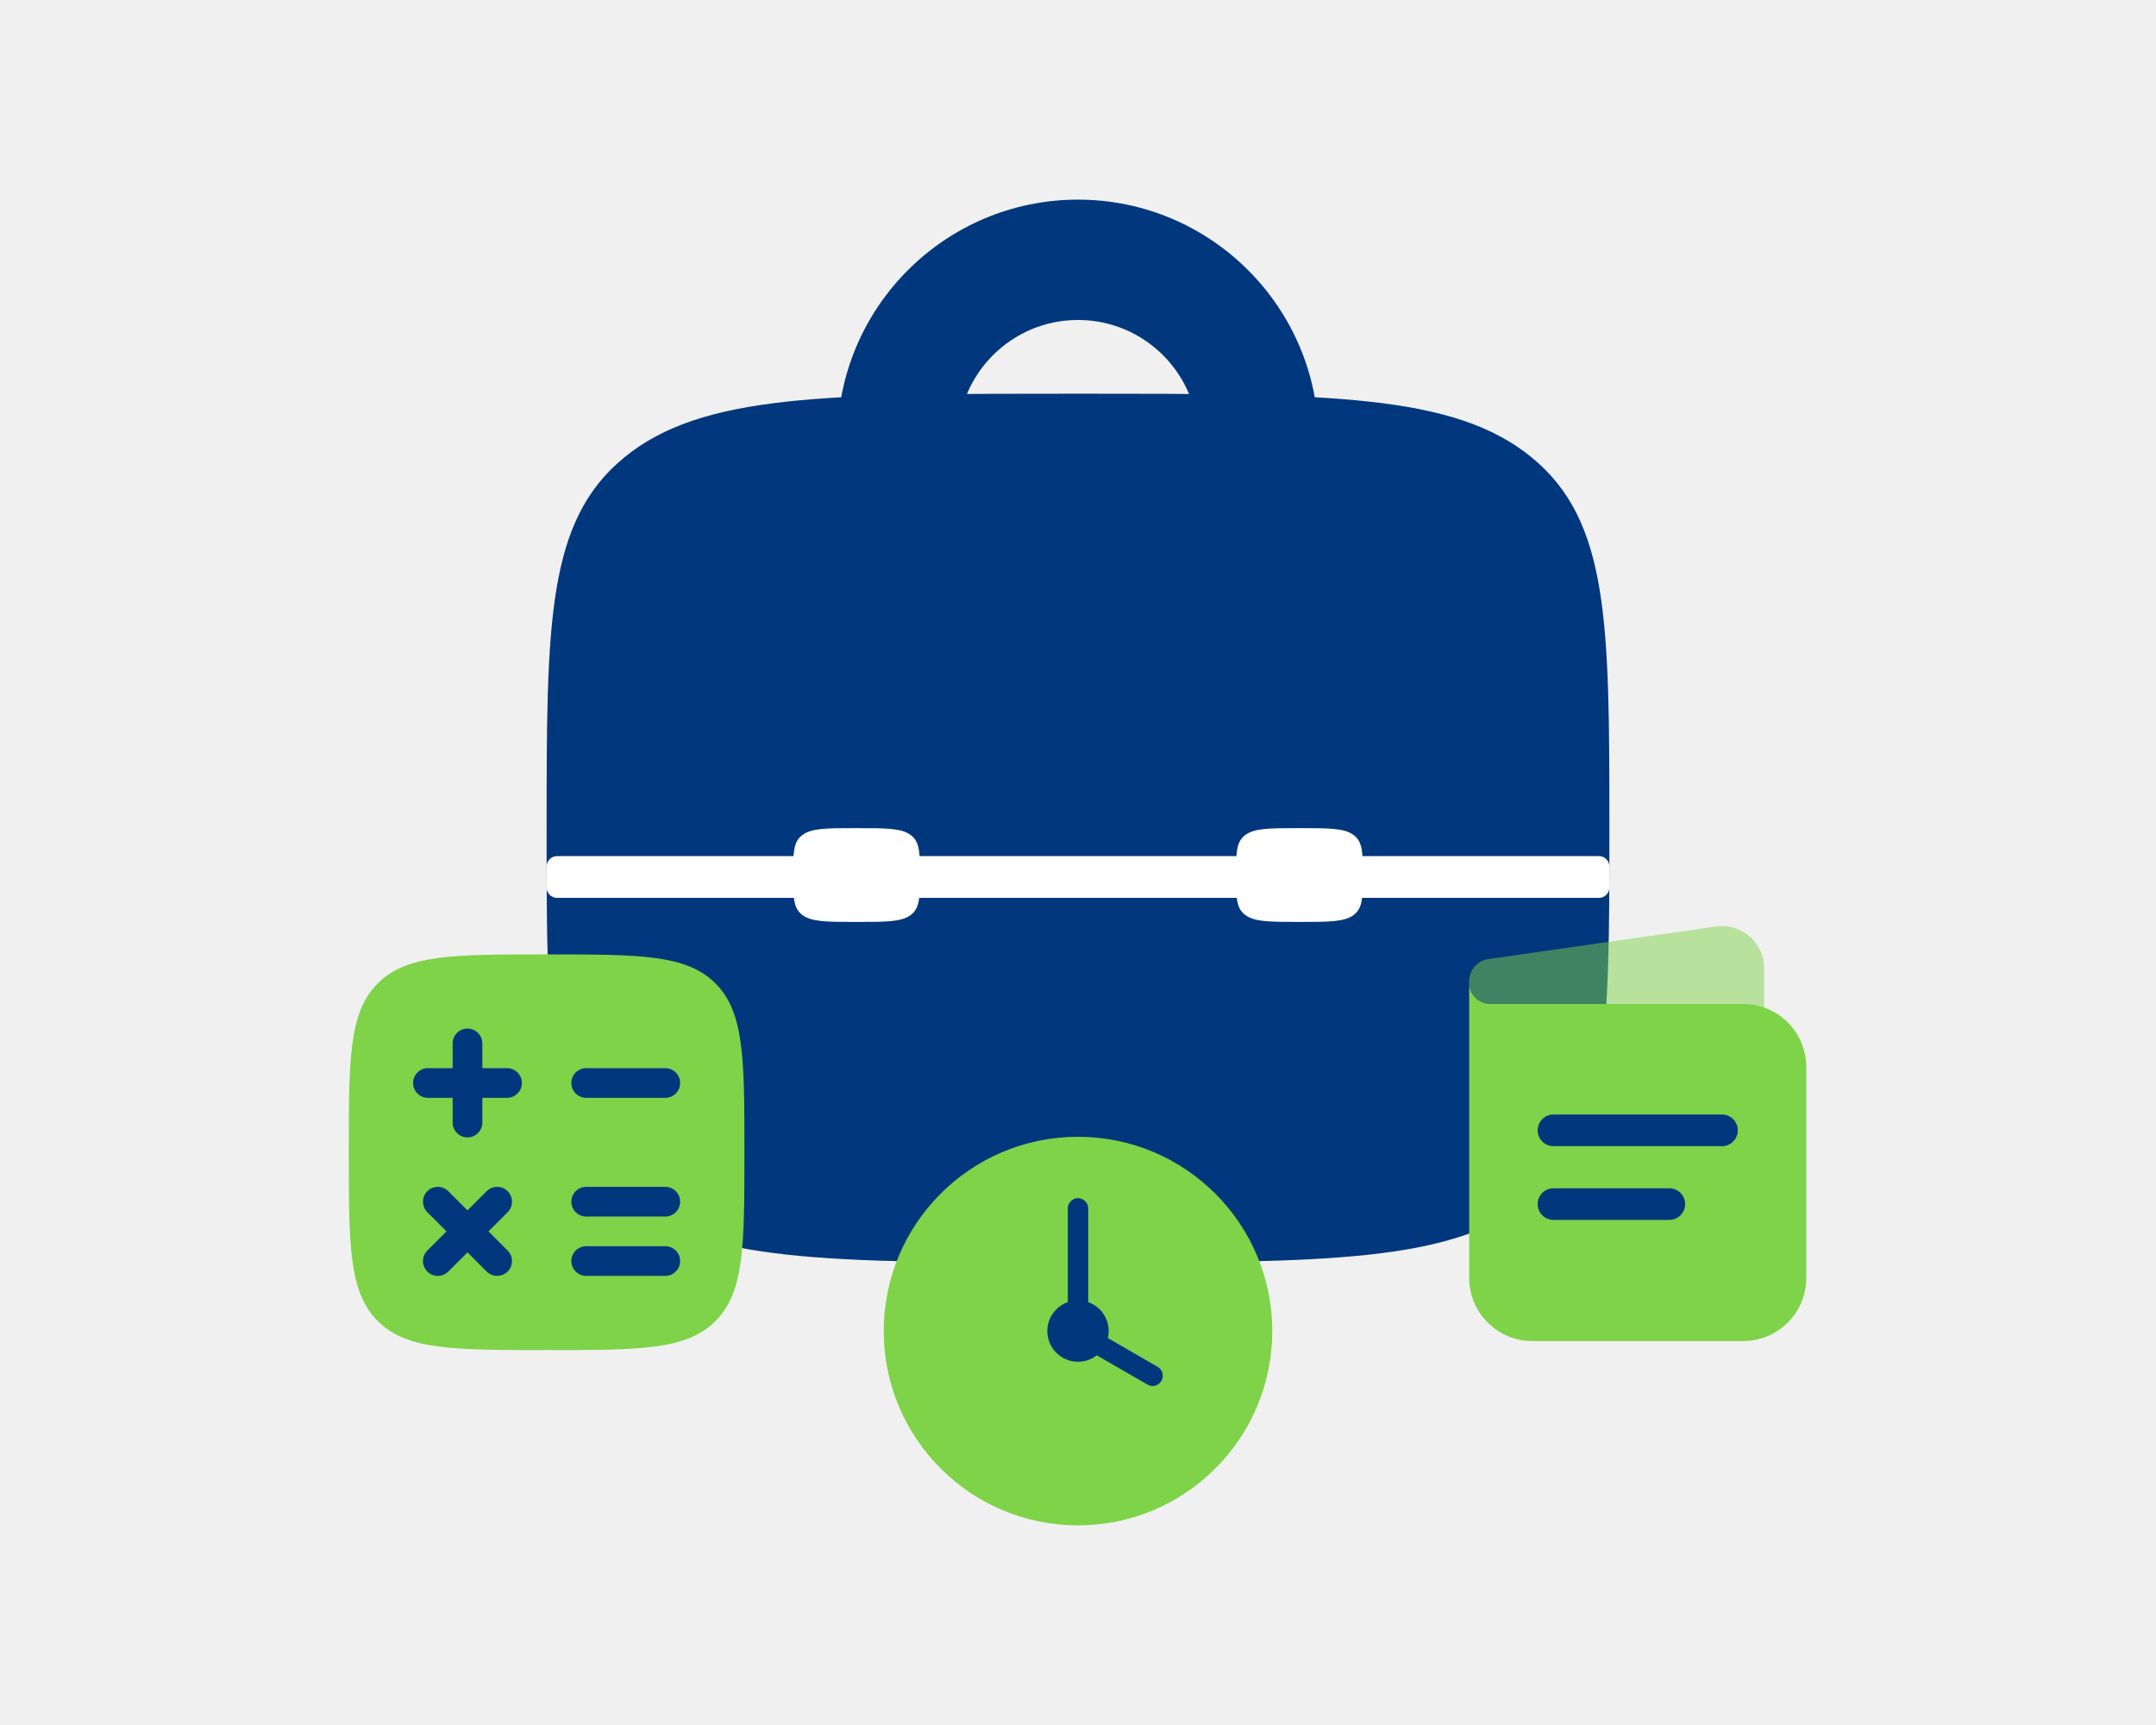
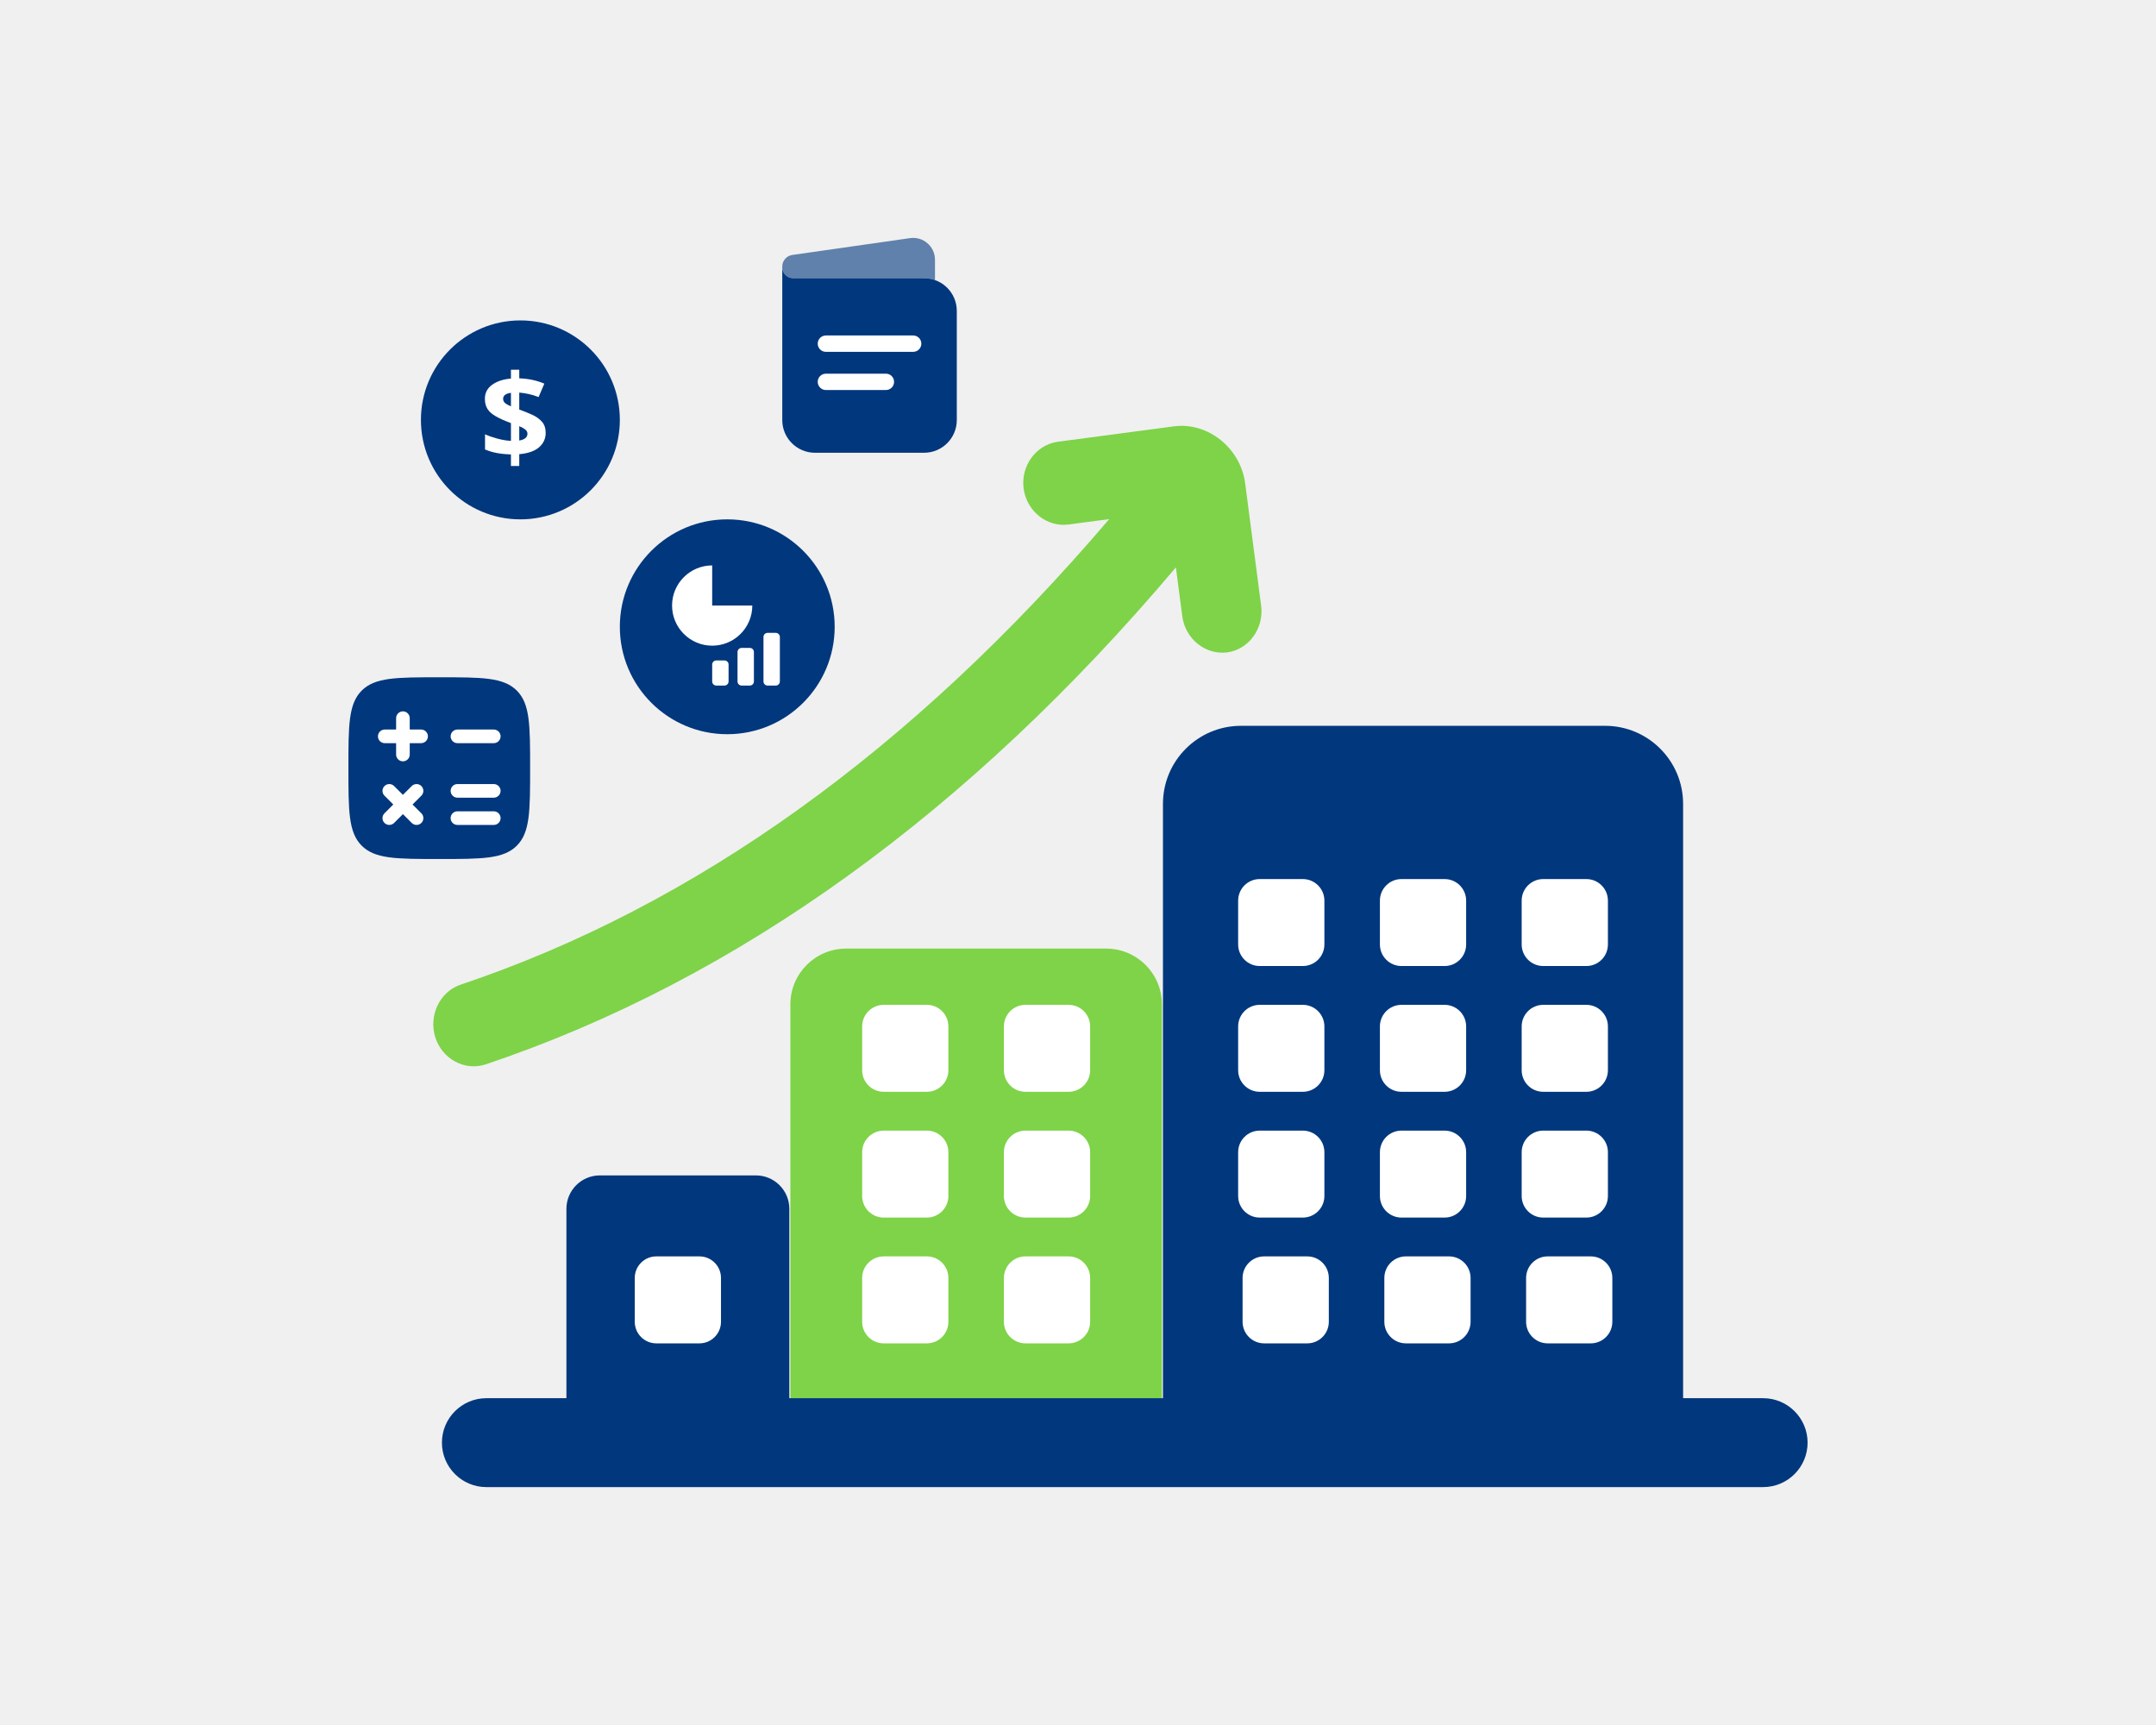
<svg xmlns="http://www.w3.org/2000/svg" width="100%" height="100%" viewBox="0 0 1250 1000" version="1.1" xml:space="preserve" style="fill-rule:evenodd;clip-rule:evenodd;stroke-linejoin:round;stroke-miterlimit:2;">
-   <g id="years" transform="matrix(1.21909,0,0,1.21909,-143.8929,-185.7233)">
-     <g transform="matrix(0.151631,0,0,0.151631,630.7104,500)">
+   <g id="legacy" transform="matrix(0.813609,0,0,0.813609,142.153,160.953)">
+     <g transform="matrix(1.058997,0,0,1.067794,7.173844,-37.16912)">
+       <g transform="matrix(0.384219,-0,-0,0.933991,317.7041,201.637)">
+         <path d="M760.988,340.56L760.988,621.943L110.318,621.943L110.318,340.56C110.318,318.583 154.052,300.741 207.919,300.741L663.388,300.741C717.255,300.741 760.988,318.583 760.988,340.56Z" style="fill:rgb(126,211,72);" />
+       </g>
+       <g transform="matrix(0.230532,-0,-0,0.466995,183.9509,493.4183)">
+         <path d="M760.988,348.524L760.988,621.943L110.318,621.943L110.318,348.524C110.318,322.152 154.052,300.741 207.919,300.741L663.388,300.741C717.255,300.741 760.988,322.152 760.988,348.524Z" style="fill:rgb(1,55,125);" />
+       </g>
+       <g transform="matrix(0.089186,-0,-0,0.180668,245.5283,633.5706)">
+         <path d="M760.988,380.38L760.988,542.304C760.988,586.258 688.099,621.943 598.321,621.943L272.986,621.943C183.207,621.943 110.318,586.258 110.318,542.304L110.318,380.38C110.318,336.426 183.207,300.741 272.986,300.741L598.321,300.741C688.099,300.741 760.988,336.426 760.988,380.38Z" style="fill:white;" />
+       </g>
+       <g transform="matrix(0.537907,-0,-0,1.400986,551.4573,-87.47096)">
+         <path d="M760.988,337.906L760.988,621.943L110.318,621.943L110.318,337.906C110.318,317.394 154.052,300.741 207.919,300.741L663.388,300.741C717.255,300.741 760.988,317.394 760.988,337.906Z" style="fill:rgb(1,55,125);" />
+       </g>
+       <g>
+         <g transform="matrix(0.089186,-0,-0,0.180668,493.9311,633.5706)">
+           <path d="M760.988,380.38L760.988,542.304C760.988,586.258 688.099,621.943 598.321,621.943L272.986,621.943C183.207,621.943 110.318,586.258 110.318,542.304L110.318,380.38C110.318,336.426 183.207,300.741 272.986,300.741L598.321,300.741C688.099,300.741 760.988,336.426 760.988,380.38Z" style="fill:white;" />
+         </g>
+         <g transform="matrix(0.089186,-0,-0,0.180668,398.5411,633.5706)">
+           <path d="M760.988,380.38L760.988,542.304C760.988,586.258 688.099,621.943 598.321,621.943L272.986,621.943C183.207,621.943 110.318,586.258 110.318,542.304L110.318,380.38C110.318,336.426 183.207,300.741 272.986,300.741L598.321,300.741C688.099,300.741 760.988,336.426 760.988,380.38Z" style="fill:white;" />
+         </g>
+       </g>
+       <g transform="matrix(1,0,0,1,255.9943,0)">
+         <g>
+           <g transform="matrix(0.089186,-0,-0,0.180668,493.9311,633.5706)">
+             <path d="M760.988,380.38L760.988,542.304C760.988,586.258 688.099,621.943 598.321,621.943L272.986,621.943C183.207,621.943 110.318,586.258 110.318,542.304L110.318,380.38C110.318,336.426 183.207,300.741 272.986,300.741L598.321,300.741C688.099,300.741 760.988,336.426 760.988,380.38Z" style="fill:white;" />
+           </g>
+           <g transform="matrix(0.089186,-0,-0,0.180668,589.3211,633.5706)">
+             <path d="M760.988,380.38L760.988,542.304C760.988,586.258 688.099,621.943 598.321,621.943L272.986,621.943C183.207,621.943 110.318,586.258 110.318,542.304L110.318,380.38C110.318,336.426 183.207,300.741 272.986,300.741L598.321,300.741C688.099,300.741 760.988,336.426 760.988,380.38Z" style="fill:white;" />
+           </g>
+           <g transform="matrix(0.089186,-0,-0,0.180668,398.5411,633.5706)">
+             <path d="M760.988,380.38L760.988,542.304C760.988,586.258 688.099,621.943 598.321,621.943L272.986,621.943C183.207,621.943 110.318,586.258 110.318,542.304L110.318,380.38C110.318,336.426 183.207,300.741 272.986,300.741L598.321,300.741C688.099,300.741 760.988,336.426 760.988,380.38Z" style="fill:white;" />
+           </g>
+         </g>
+       </g>
+       <g transform="matrix(1,0,0,1,253.0127,-83.92781)">
+         <g>
+           <g transform="matrix(0.089186,-0,-0,0.180668,493.9311,633.5706)">
+             <path d="M760.988,380.38L760.988,542.304C760.988,586.258 688.099,621.943 598.321,621.943L272.986,621.943C183.207,621.943 110.318,586.258 110.318,542.304L110.318,380.38C110.318,336.426 183.207,300.741 272.986,300.741L598.321,300.741C688.099,300.741 760.988,336.426 760.988,380.38Z" style="fill:white;" />
+           </g>
+           <g transform="matrix(0.089186,-0,-0,0.180668,589.3211,633.5706)">
+             <path d="M760.988,380.38L760.988,542.304C760.988,586.258 688.099,621.943 598.321,621.943L272.986,621.943C183.207,621.943 110.318,586.258 110.318,542.304L110.318,380.38C110.318,336.426 183.207,300.741 272.986,300.741L598.321,300.741C688.099,300.741 760.988,336.426 760.988,380.38Z" style="fill:white;" />
+           </g>
+           <g transform="matrix(0.089186,-0,-0,0.180668,398.5411,633.5706)">
+             <path d="M760.988,380.38L760.988,542.304C760.988,586.258 688.099,621.943 598.321,621.943L272.986,621.943C183.207,621.943 110.318,586.258 110.318,542.304L110.318,380.38C110.318,336.426 183.207,300.741 272.986,300.741L598.321,300.741C688.099,300.741 760.988,336.426 760.988,380.38Z" style="fill:white;" />
+           </g>
+         </g>
+       </g>
+       <g transform="matrix(1,0,0,1,253.0127,-167.8556)">
+         <g>
+           <g transform="matrix(0.089186,-0,-0,0.180668,493.9311,633.5706)">
+             <path d="M760.988,380.38L760.988,542.304C760.988,586.258 688.099,621.943 598.321,621.943L272.986,621.943C183.207,621.943 110.318,586.258 110.318,542.304L110.318,380.38C110.318,336.426 183.207,300.741 272.986,300.741L598.321,300.741C688.099,300.741 760.988,336.426 760.988,380.38Z" style="fill:white;" />
+           </g>
+           <g transform="matrix(0.089186,-0,-0,0.180668,589.3211,633.5706)">
+             <path d="M760.988,380.38L760.988,542.304C760.988,586.258 688.099,621.943 598.321,621.943L272.986,621.943C183.207,621.943 110.318,586.258 110.318,542.304L110.318,380.38C110.318,336.426 183.207,300.741 272.986,300.741L598.321,300.741C688.099,300.741 760.988,336.426 760.988,380.38Z" style="fill:white;" />
+           </g>
+           <g transform="matrix(0.089186,-0,-0,0.180668,398.5411,633.5706)">
+             <path d="M760.988,380.38L760.988,542.304C760.988,586.258 688.099,621.943 598.321,621.943L272.986,621.943C183.207,621.943 110.318,586.258 110.318,542.304L110.318,380.38C110.318,336.426 183.207,300.741 272.986,300.741L598.321,300.741C688.099,300.741 760.988,336.426 760.988,380.38Z" style="fill:white;" />
+           </g>
+         </g>
+       </g>
+       <g transform="matrix(1,0,0,1,253.0127,-251.7834)">
+         <g>
+           <g transform="matrix(0.089186,-0,-0,0.180668,493.9311,633.5706)">
+             <path d="M760.988,380.38L760.988,542.304C760.988,586.258 688.099,621.943 598.321,621.943L272.986,621.943C183.207,621.943 110.318,586.258 110.318,542.304L110.318,380.38C110.318,336.426 183.207,300.741 272.986,300.741L598.321,300.741C688.099,300.741 760.988,336.426 760.988,380.38Z" style="fill:white;" />
+           </g>
+           <g transform="matrix(0.089186,-0,-0,0.180668,589.3211,633.5706)">
+             <path d="M760.988,380.38L760.988,542.304C760.988,586.258 688.099,621.943 598.321,621.943L272.986,621.943C183.207,621.943 110.318,586.258 110.318,542.304L110.318,380.38C110.318,336.426 183.207,300.741 272.986,300.741L598.321,300.741C688.099,300.741 760.988,336.426 760.988,380.38Z" style="fill:white;" />
+           </g>
+           <g transform="matrix(0.089186,-0,-0,0.180668,398.5411,633.5706)">
+             <path d="M760.988,380.38L760.988,542.304C760.988,586.258 688.099,621.943 598.321,621.943L272.986,621.943C183.207,621.943 110.318,586.258 110.318,542.304L110.318,380.38C110.318,336.426 183.207,300.741 272.986,300.741L598.321,300.741C688.099,300.741 760.988,336.426 760.988,380.38Z" style="fill:white;" />
+           </g>
+         </g>
+       </g>
+       <g transform="matrix(1,0,0,1,-0,-83.92781)">
+         <g transform="matrix(0.089186,-0,-0,0.180668,493.9311,633.5706)">
+           <path d="M760.988,380.38L760.988,542.304C760.988,586.258 688.099,621.943 598.321,621.943L272.986,621.943C183.207,621.943 110.318,586.258 110.318,542.304L110.318,380.38C110.318,336.426 183.207,300.741 272.986,300.741L598.321,300.741C688.099,300.741 760.988,336.426 760.988,380.38Z" style="fill:white;" />
+         </g>
+         <g transform="matrix(0.089186,-0,-0,0.180668,398.5411,633.5706)">
+           <path d="M760.988,380.38L760.988,542.304C760.988,586.258 688.099,621.943 598.321,621.943L272.986,621.943C183.207,621.943 110.318,586.258 110.318,542.304L110.318,380.38C110.318,336.426 183.207,300.741 272.986,300.741L598.321,300.741C688.099,300.741 760.988,336.426 760.988,380.38Z" style="fill:white;" />
+         </g>
+       </g>
+       <g transform="matrix(1,0,0,1,0,-167.8556)">
+         <g transform="matrix(0.089186,-0,-0,0.180668,493.9311,633.5706)">
+           <path d="M760.988,380.38L760.988,542.304C760.988,586.258 688.099,621.943 598.321,621.943L272.986,621.943C183.207,621.943 110.318,586.258 110.318,542.304L110.318,380.38C110.318,336.426 183.207,300.741 272.986,300.741L598.321,300.741C688.099,300.741 760.988,336.426 760.988,380.38Z" style="fill:white;" />
+         </g>
+         <g transform="matrix(0.089186,-0,-0,0.180668,398.5411,633.5706)">
+           <path d="M760.988,380.38L760.988,542.304C760.988,586.258 688.099,621.943 598.321,621.943L272.986,621.943C183.207,621.943 110.318,586.258 110.318,542.304L110.318,380.38C110.318,336.426 183.207,300.741 272.986,300.741L598.321,300.741C688.099,300.741 760.988,336.426 760.988,380.38Z" style="fill:white;" />
+         </g>
+       </g>
+     </g>
+     <g transform="matrix(1.495635,-0,-0,0.197228,-24.79572,739.0935)">
+       <path d="M760.988,461.342C760.988,549.98 751.499,621.943 739.81,621.943L131.497,621.943C119.808,621.943 110.318,549.98 110.318,461.342C110.318,372.704 119.808,300.741 131.497,300.741L739.81,300.741C751.499,300.741 760.988,372.704 760.988,461.342Z" style="fill:rgb(1,55,125);" />
+     </g>
+     <g transform="matrix(0.185533,-0.024628,0.024425,0.187074,426.8173,366.8367)">
      <g transform="matrix(1,0,0,1,-1666.667,-1666.667)">
        <clipPath id="_clip1">
          <rect x="0" y="0" width="3333.333" height="3333.333" />
        </clipPath>
        <g clip-path="url(#_clip1)">
-           <g transform="matrix(1,0,0,1,-138.7572,-392.488)">
-             <path d="M1805.424,392.488C2221.927,392.488 2560.074,730.635 2560.074,1147.138C2560.074,1563.641 2221.927,1901.788 1805.424,1901.788C1388.921,1901.788 1050.774,1563.641 1050.774,1147.138C1050.774,730.635 1388.921,392.488 1805.424,392.488ZM1805.424,769.813C2013.675,769.813 2182.749,938.887 2182.749,1147.138C2182.749,1355.39 2013.675,1524.463 1805.424,1524.463C1597.172,1524.463 1428.099,1355.39 1428.099,1147.138C1428.099,938.887 1597.172,769.813 1805.424,769.813Z" style="fill:rgb(1,55,125);" />
-           </g>
-           <g transform="matrix(166.6667,0,0,136.237,-333.3333,336.1196)">
-             <path d="M12,22C7.286,22 4.929,22 3.464,20.535C2,19.071 2,16.714 2,12C2,7.286 2,4.929 3.464,3.464C4.929,2 7.286,2 12,2C16.714,2 19.071,2 20.535,3.464C22,4.929 22,7.286 22,12C22,16.714 22,19.071 20.535,20.535C19.071,22 16.714,22 12,22Z" style="fill:rgb(1,55,125);" />
-           </g>
-           <g transform="matrix(4.082158,0,0,0.980906,-5304.887,630.2593)">
-             <path d="M2116.091,1489.657L2116.091,1556.427C2116.091,1574.852 2112.497,1589.812 2108.069,1589.812L1307.552,1589.812C1303.124,1589.812 1299.53,1574.852 1299.53,1556.427L1299.53,1489.657C1299.53,1471.232 1303.124,1456.272 1307.552,1456.272L2108.069,1456.272C2112.497,1456.272 2116.091,1471.232 2116.091,1489.657Z" style="fill:white;" />
-           </g>
-           <g transform="matrix(19.88419,0,0,14.70699,733.4909,1941.549)">
-             <path d="M12,22C7.286,22 4.929,22 3.464,20.535C2,19.071 2,16.714 2,12C2,7.286 2,4.929 3.464,3.464C4.929,2 7.286,2 12,2C16.714,2 19.071,2 20.535,3.464C22,4.929 22,7.286 22,12C22,16.714 22,19.071 20.535,20.535C19.071,22 16.714,22 12,22Z" style="fill:white;" />
-           </g>
-           <g transform="matrix(19.88419,0,0,14.70699,2122.622,1941.549)">
-             <path d="M12,22C7.286,22 4.929,22 3.464,20.535C2,19.071 2,16.714 2,12C2,7.286 2,4.929 3.464,3.464C4.929,2 7.286,2 12,2C16.714,2 19.071,2 20.535,3.464C22,4.929 22,7.286 22,12C22,16.714 22,19.071 20.535,20.535C19.071,22 16.714,22 12,22Z" style="fill:white;" />
-           </g>
-         </g>
-       </g>
-     </g>
-     <g transform="matrix(0.072141,0,0,0.072141,896.909,692.9216)">
-       <g transform="matrix(1,0,0,1,-1666.667,-1666.667)">
-         <path d="M2577.708,1597.307L2577.708,2289.697C2577.708,2480.768 2422.583,2635.892 2231.513,2635.892L1132.434,2635.892C941.364,2635.892 786.239,2480.768 786.239,2289.697L786.239,1597.307C786.239,1406.237 941.364,1251.112 1132.434,1251.112L2231.513,1251.112C2422.583,1251.112 2577.708,1406.237 2577.708,1597.307Z" style="fill:rgb(1,55,125);" />
-         <g transform="matrix(138.8889,0,0,138.8889,0,0)">
-           <path d="M4,4.694L4,18.694C4,20.351 5.343,21.694 7,21.694L17,21.694C18.657,21.694 20,20.351 20,18.694L20,8.694C20,7.037 18.657,5.694 17,5.694L5,5.694C4.448,5.694 4,5.247 4,4.694ZM7.25,11.694C7.25,11.28 7.586,10.944 8,10.944L16,10.944C16.414,10.944 16.75,11.28 16.75,11.694C16.75,12.108 16.414,12.444 16,12.444L8,12.444C7.586,12.444 7.25,12.108 7.25,11.694ZM7.25,15.194C7.25,14.78 7.586,14.444 8,14.444L13.5,14.444C13.914,14.444 14.25,14.78 14.25,15.194C14.25,15.608 13.914,15.944 13.5,15.944L8,15.944C7.586,15.944 7.25,15.608 7.25,15.194Z" style="fill:rgb(126,211,72);" />
-         </g>
-         <g transform="matrix(138.8889,0,0,138.8889,0,0)">
-           <path d="M18,4L18,5.865C17.687,5.754 17.351,5.694 17,5.694L5,5.694C4.448,5.694 4,5.247 4,4.694L4,4.623C4,4.09 4.392,3.638 4.92,3.563L15.717,2.02C16.922,1.848 18,2.783 18,4Z" style="fill:rgb(126,211,72);fill-opacity:0.5;fill-rule:nonzero;" />
-         </g>
-       </g>
-     </g>
-     <g transform="matrix(0.067735,0,0,0.067735,377.992,700.2648)">
-       <g transform="matrix(1,0,0,1,-1666.667,-1666.667)">
-         <path d="M2841.986,1131.144L2841.986,2222.021C2841.986,2523.057 2597.583,2767.46 2296.548,2767.46L1143.856,2767.46C842.821,2767.46 598.418,2523.057 598.418,2222.021L598.418,1131.144C598.418,830.109 842.821,585.706 1143.856,585.706L2296.548,585.706C2597.583,585.706 2841.986,830.109 2841.986,1131.144Z" style="fill:rgb(1,55,125);" />
-         <g transform="matrix(138.8889,0,0,138.8889,0,0)">
-           <path d="M12,22C7.286,22 4.929,22 3.464,20.535C2,19.071 2,16.714 2,12C2,7.286 2,4.929 3.464,3.464C4.929,2 7.286,2 12,2C16.714,2 19.071,2 20.535,3.464C22,4.929 22,7.286 22,12C22,16.714 22,19.071 20.535,20.535C19.071,22 16.714,22 12,22ZM8.75,6.5C8.75,6.086 8.414,5.75 8,5.75C7.586,5.75 7.25,6.086 7.25,6.5L7.25,7.75L6,7.75C5.586,7.75 5.25,8.086 5.25,8.5C5.25,8.914 5.586,9.25 6,9.25L7.25,9.25L7.25,10.5C7.25,10.914 7.586,11.25 8,11.25C8.414,11.25 8.75,10.914 8.75,10.5L8.75,9.25L10,9.25C10.414,9.25 10.75,8.914 10.75,8.5C10.75,8.086 10.414,7.75 10,7.75L8.75,7.75L8.75,6.5ZM14,7.75C13.586,7.75 13.25,8.086 13.25,8.5C13.25,8.914 13.586,9.25 14,9.25L18,9.25C18.414,9.25 18.75,8.914 18.75,8.5C18.75,8.086 18.414,7.75 18,7.75L14,7.75ZM14,13.75C13.586,13.75 13.25,14.086 13.25,14.5C13.25,14.914 13.586,15.25 14,15.25L18,15.25C18.414,15.25 18.75,14.914 18.75,14.5C18.75,14.086 18.414,13.75 18,13.75L14,13.75ZM7.03,13.97C6.737,13.677 6.263,13.677 5.97,13.97C5.677,14.263 5.677,14.737 5.97,15.03L6.939,16L5.97,16.97C5.677,17.263 5.677,17.737 5.97,18.03C6.263,18.323 6.737,18.323 7.03,18.03L8,17.061L8.97,18.03C9.263,18.323 9.737,18.323 10.03,18.03C10.323,17.737 10.323,17.263 10.03,16.97L9.061,16L10.03,15.03C10.323,14.737 10.323,14.263 10.03,13.97C9.737,13.677 9.263,13.677 8.97,13.97L8,14.939L7.03,13.97ZM14,16.75C13.586,16.75 13.25,17.086 13.25,17.5C13.25,17.914 13.586,18.25 14,18.25L18,18.25C18.414,18.25 18.75,17.914 18.75,17.5C18.75,17.086 18.414,16.75 18,16.75L14,16.75Z" style="fill:rgb(126,211,72);" />
-         </g>
-       </g>
-     </g>
-     <g transform="matrix(0.055432,0,0,0.055432,630.7104,785.3077)">
-       <g transform="matrix(1,0,0,1,-1666.667,-1666.667)">
-         <clipPath id="_clip2">
-           <rect x="0" y="0" width="3333.333" height="3333.333" />
-         </clipPath>
-         <g clip-path="url(#_clip2)">
-           <g transform="matrix(1,0,0,1,-131.6911,-91.73278)">
-             <circle cx="1798.358" cy="1758.399" r="1231.465" style="fill:rgb(1,55,125);" />
-           </g>
-           <g transform="matrix(175.4386,0,0,175.4386,-34561.404,-26315.789)">
-             <path d="M207.961,159.843L210.399,161.251C210.637,161.389 210.714,161.701 210.58,161.933C210.442,162.172 210.144,162.259 209.899,162.117L207.419,160.685C207.165,160.883 206.846,161 206.5,161C205.672,161 205,160.328 205,159.5C205,158.847 205.417,158.291 206,158.085L206,153.503C206,153.225 206.232,153 206.5,153C206.776,153 207,153.233 207,153.503L207,158.085C207.583,158.291 208,158.847 208,159.5C208,159.618 207.986,159.733 207.961,159.843ZM206.5,169C211.747,169 216,164.747 216,159.5C216,154.253 211.747,150 206.5,150C201.253,150 197,154.253 197,159.5C197,164.747 201.253,169 206.5,169Z" style="fill:rgb(126,211,72);" />
+           <g id="path734" transform="matrix(572.6744,0,0,595.7085,-0.480839,459.7581)">
+             <g id="layer1">
+               <path id="path7341" d="M4.621,0C4.476,0.001 4.357,0.119 4.356,0.264C4.356,0.264 4.356,0.264 4.356,0.265C4.356,0.41 4.476,0.529 4.621,0.529L4.894,0.529C3.397,1.816 1.831,2.615 0.216,2.914C0.074,2.941 -0.021,3.08 0.005,3.223C0.031,3.365 0.169,3.461 0.312,3.436C2.05,3.114 3.723,2.25 5.292,0.888C5.292,0.888 5.292,1.2 5.292,1.2C5.292,1.345 5.411,1.464 5.556,1.465C5.556,1.465 5.557,1.465 5.557,1.465C5.702,1.465 5.821,1.345 5.821,1.2C5.821,1.2 5.821,0.42 5.821,0.42C5.822,0.192 5.628,0 5.4,0L4.621,0Z" style="fill:rgb(126,211,72);fill-rule:nonzero;" />
+             </g>
          </g>
        </g>
      </g>
    </g>
  </g>
+   <g transform="matrix(1.756924,0,0,1.756924,256.3844,-85.42114)">
+     <circle cx="94.064" cy="255.432" r="35.447" style="fill:rgb(1,55,125);" />
+     <g>
+       <path d="M89.09,235.184L89.09,248.424L102.33,248.424C102.33,255.737 96.402,261.664 89.09,261.664C81.782,261.664 75.85,255.732 75.85,248.424C75.85,241.112 81.777,235.184 89.09,235.184Z" style="fill:white;" />
+       <path d="M102.858,263.753L102.858,273.473C102.858,274.22 102.253,274.825 101.506,274.825L98.803,274.825C98.057,274.825 97.451,274.22 97.451,273.473L97.451,263.753C97.451,263.007 98.057,262.401 98.803,262.401L101.506,262.401C102.253,262.401 102.858,263.007 102.858,263.753Z" style="fill:white;" />
+       <path d="M111.423,258.787L111.423,273.473C111.423,274.22 110.817,274.825 110.071,274.825L107.367,274.825C106.621,274.825 106.016,274.22 106.016,273.473L106.016,258.787C106.016,258.041 106.621,257.435 107.367,257.435L110.071,257.435C110.817,257.435 111.423,258.041 111.423,258.787Z" style="fill:white;" />
+       <path d="M94.497,267.89L94.497,273.473C94.497,274.22 93.891,274.825 93.145,274.825L90.441,274.825C89.695,274.825 89.09,274.22 89.09,273.473L89.09,267.89C89.09,267.144 89.695,266.538 90.441,266.538L93.145,266.538C93.891,266.538 94.497,267.144 94.497,267.89Z" style="fill:white;" />
+     </g>
+   </g>
+   <g transform="matrix(0.045536,0,0,0.045536,504.1345,201.1597)">
+     <g transform="matrix(1,0,0,1,-1666.667,-1666.667)">
+       <path d="M2577.708,1597.307L2577.708,2289.697C2577.708,2480.768 2422.583,2635.892 2231.513,2635.892L1132.434,2635.892C941.364,2635.892 786.239,2480.768 786.239,2289.697L786.239,1597.307C786.239,1406.237 941.364,1251.112 1132.434,1251.112L2231.513,1251.112C2422.583,1251.112 2577.708,1406.237 2577.708,1597.307Z" style="fill:white;" />
+       <g transform="matrix(138.8889,0,0,138.8889,0,0)">
+         <path d="M4,4.694L4,18.694C4,20.351 5.343,21.694 7,21.694L17,21.694C18.657,21.694 20,20.351 20,18.694L20,8.694C20,7.037 18.657,5.694 17,5.694L5,5.694C4.448,5.694 4,5.247 4,4.694ZM7.25,11.694C7.25,11.28 7.586,10.944 8,10.944L16,10.944C16.414,10.944 16.75,11.28 16.75,11.694C16.75,12.108 16.414,12.444 16,12.444L8,12.444C7.586,12.444 7.25,12.108 7.25,11.694ZM7.25,15.194C7.25,14.78 7.586,14.444 8,14.444L13.5,14.444C13.914,14.444 14.25,14.78 14.25,15.194C14.25,15.608 13.914,15.944 13.5,15.944L8,15.944C7.586,15.944 7.25,15.608 7.25,15.194Z" style="fill:rgb(1,55,125);" />
+       </g>
+       <g transform="matrix(138.8889,0,0,138.8889,0,0)">
+         <path d="M18,4L18,5.865C17.687,5.754 17.351,5.694 17,5.694L5,5.694C4.448,5.694 4,5.247 4,4.694L4,4.623C4,4.09 4.392,3.638 4.92,3.563L15.717,2.02C16.922,1.848 18,2.783 18,4Z" style="fill:rgb(1,55,125);fill-opacity:0.6;fill-rule:nonzero;" />
+       </g>
+     </g>
+   </g>
+   <g transform="matrix(0.037925,0,0,0.037925,254.6766,445.3027)">
+     <g transform="matrix(1,0,0,1,-1666.667,-1666.667)">
+       <path d="M2841.986,1131.144L2841.986,2222.021C2841.986,2523.057 2597.583,2767.46 2296.548,2767.46L1143.856,2767.46C842.821,2767.46 598.418,2523.057 598.418,2222.021L598.418,1131.144C598.418,830.109 842.821,585.706 1143.856,585.706L2296.548,585.706C2597.583,585.706 2841.986,830.109 2841.986,1131.144Z" style="fill:white;" />
+       <g transform="matrix(138.8889,0,0,138.8889,0,0)">
+         <path d="M12,22C7.286,22 4.929,22 3.464,20.535C2,19.071 2,16.714 2,12C2,7.286 2,4.929 3.464,3.464C4.929,2 7.286,2 12,2C16.714,2 19.071,2 20.535,3.464C22,4.929 22,7.286 22,12C22,16.714 22,19.071 20.535,20.535C19.071,22 16.714,22 12,22ZM8.75,6.5C8.75,6.086 8.414,5.75 8,5.75C7.586,5.75 7.25,6.086 7.25,6.5L7.25,7.75L6,7.75C5.586,7.75 5.25,8.086 5.25,8.5C5.25,8.914 5.586,9.25 6,9.25L7.25,9.25L7.25,10.5C7.25,10.914 7.586,11.25 8,11.25C8.414,11.25 8.75,10.914 8.75,10.5L8.75,9.25L10,9.25C10.414,9.25 10.75,8.914 10.75,8.5C10.75,8.086 10.414,7.75 10,7.75L8.75,7.75L8.75,6.5ZM14,7.75C13.586,7.75 13.25,8.086 13.25,8.5C13.25,8.914 13.586,9.25 14,9.25L18,9.25C18.414,9.25 18.75,8.914 18.75,8.5C18.75,8.086 18.414,7.75 18,7.75L14,7.75ZM14,13.75C13.586,13.75 13.25,14.086 13.25,14.5C13.25,14.914 13.586,15.25 14,15.25L18,15.25C18.414,15.25 18.75,14.914 18.75,14.5C18.75,14.086 18.414,13.75 18,13.75L14,13.75ZM7.03,13.97C6.737,13.677 6.263,13.677 5.97,13.97C5.677,14.263 5.677,14.737 5.97,15.03L6.939,16L5.97,16.97C5.677,17.263 5.677,17.737 5.97,18.03C6.263,18.323 6.737,18.323 7.03,18.03L8,17.061L8.97,18.03C9.263,18.323 9.737,18.323 10.03,18.03C10.323,17.737 10.323,17.263 10.03,16.97L9.061,16L10.03,15.03C10.323,14.737 10.323,14.263 10.03,13.97C9.737,13.677 9.263,13.677 8.97,13.97L8,14.939L7.03,13.97ZM14,16.75C13.586,16.75 13.25,17.086 13.25,17.5C13.25,17.914 13.586,18.25 14,18.25L18,18.25C18.414,18.25 18.75,17.914 18.75,17.5C18.75,17.086 18.414,16.75 18,16.75L14,16.75Z" style="fill:rgb(1,55,125);" />
+       </g>
+     </g>
+   </g>
+   <g transform="matrix(0.960633,0,0,0.960633,-498.1095,-406.7696)">
+     <circle cx="832.593" cy="676.827" r="60.026" style="fill:rgb(1,55,125);" />
+     <g transform="matrix(0.641453,0,0,0.60886,290.0725,251.871)">
+       <g transform="matrix(116.7285,0,0,116.7285,885.2102,736.8531)">
+             </g>
+       <text x="807.353px" y="736.853px" style="font-family:'Arial-Black', 'Arial Black', sans-serif;font-weight:900;font-size:116.729px;fill:white;">$</text>
+     </g>
+   </g>
</svg>
